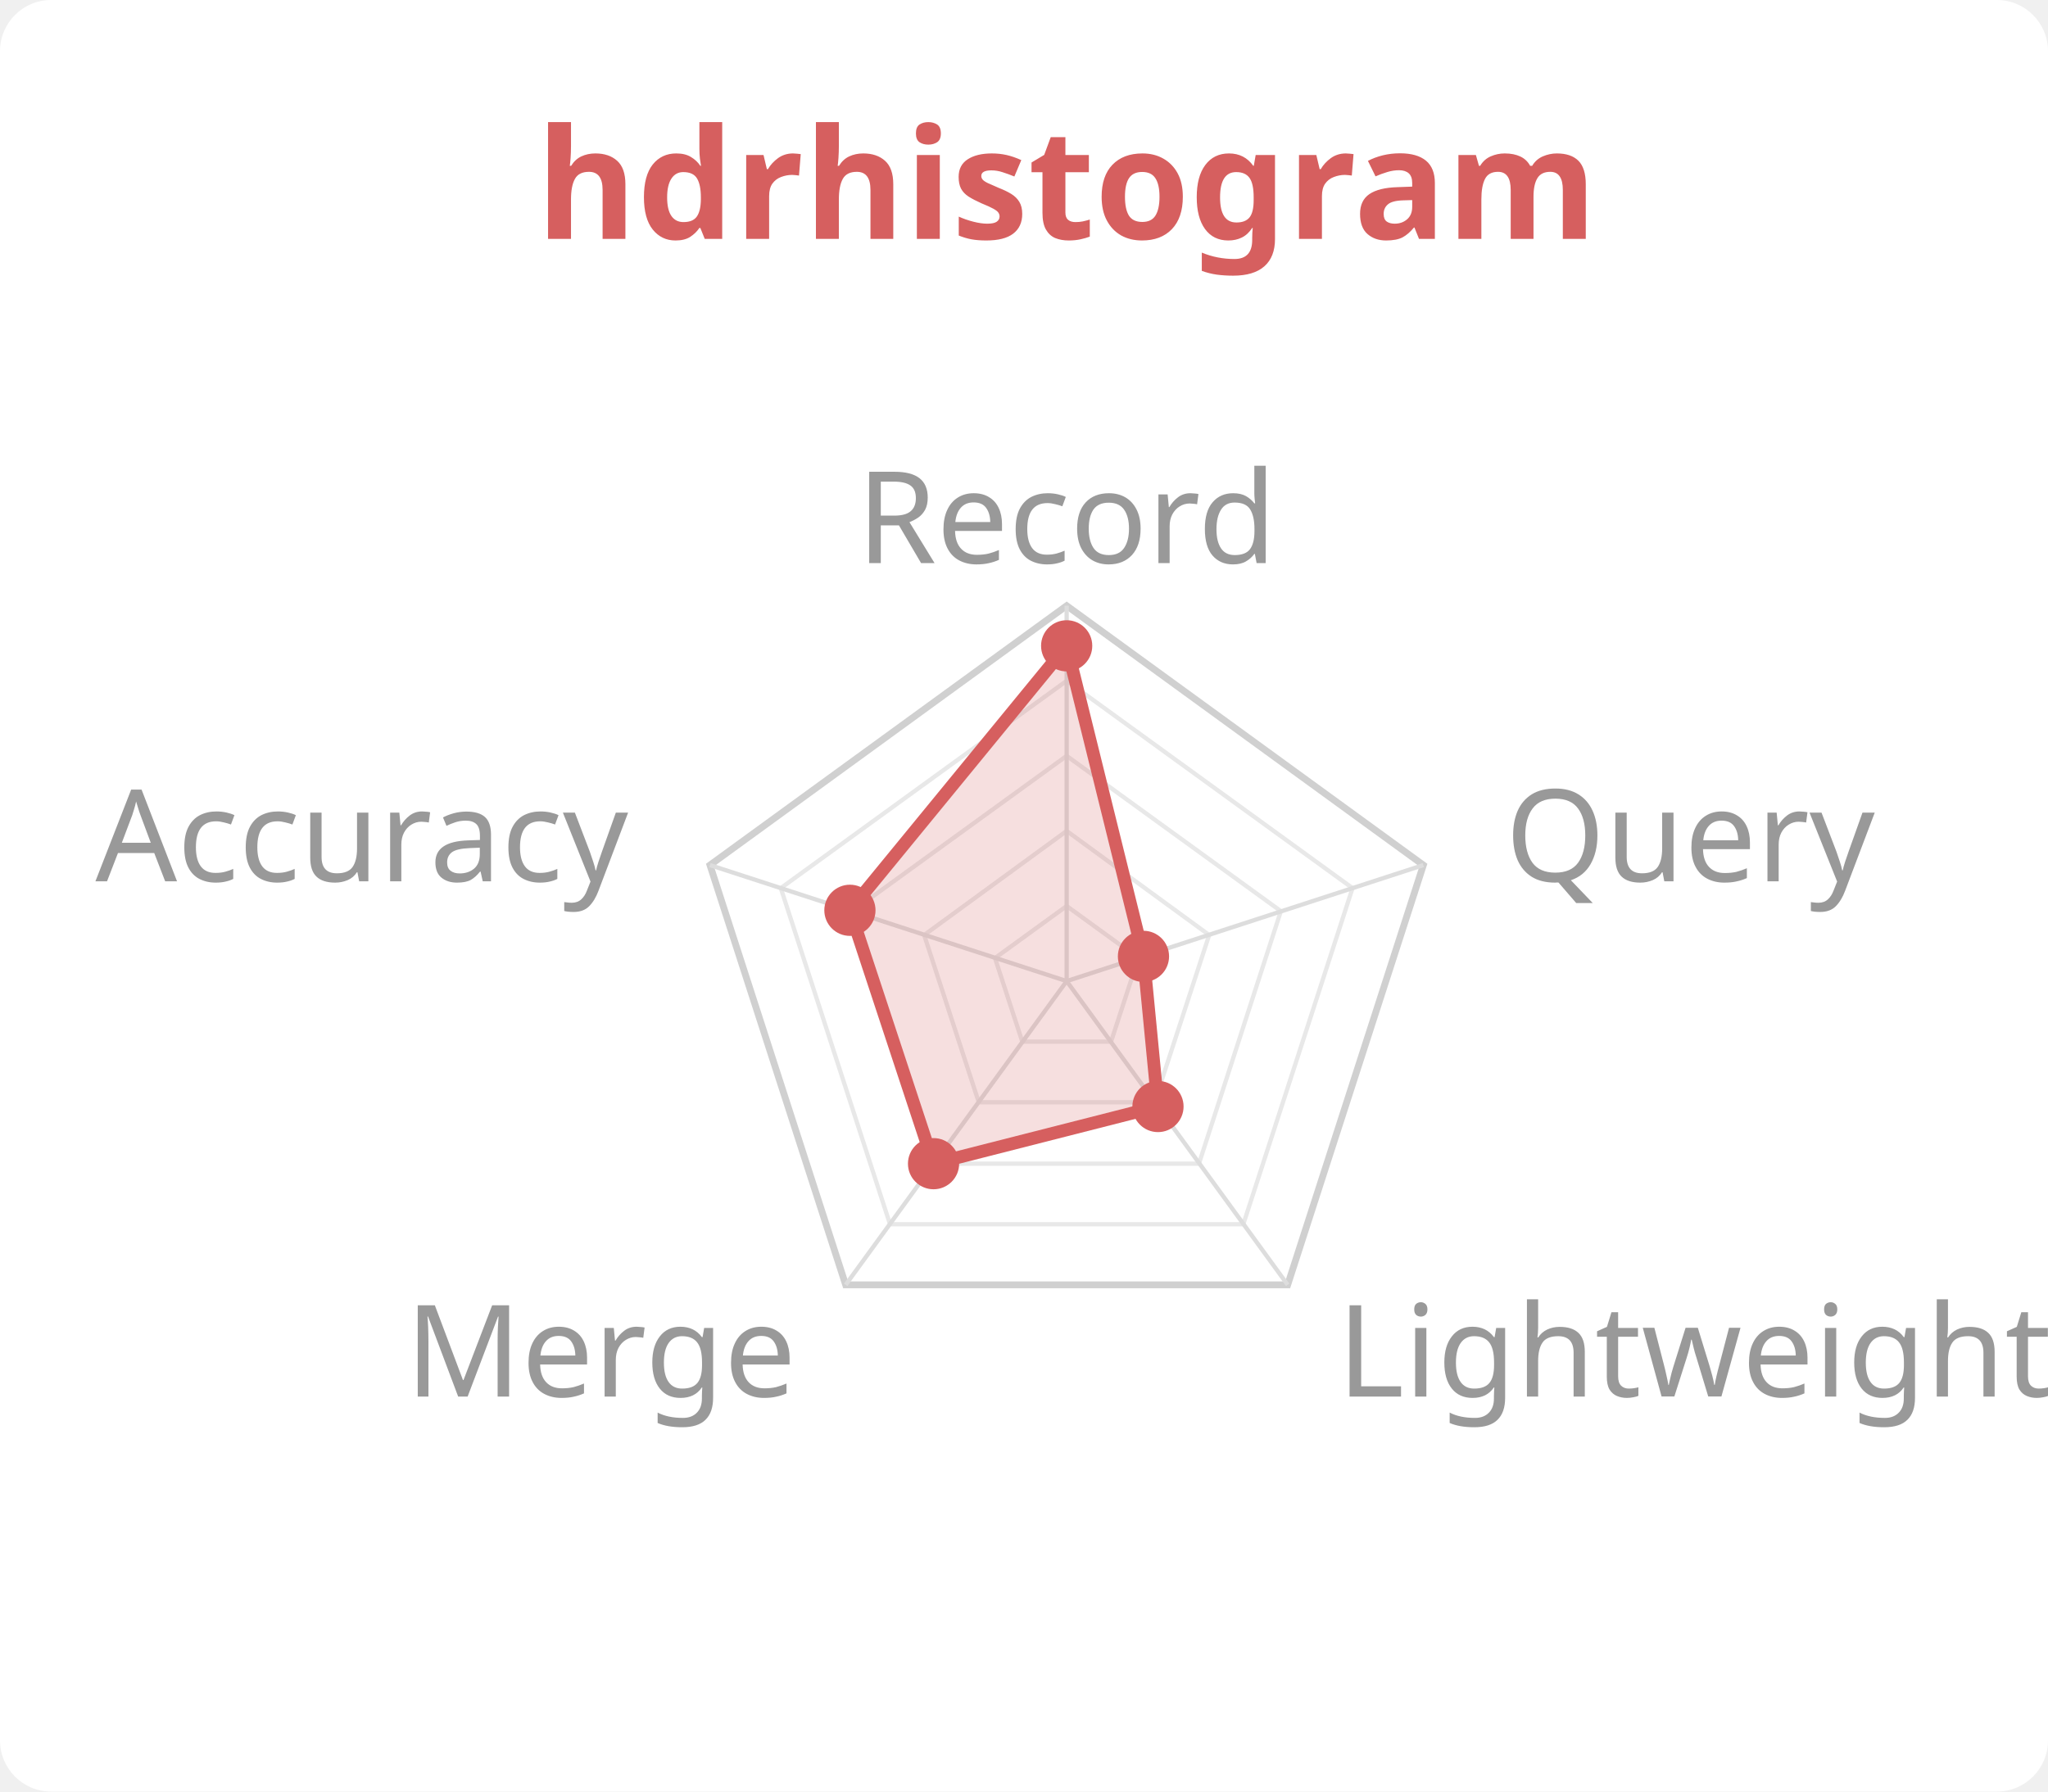
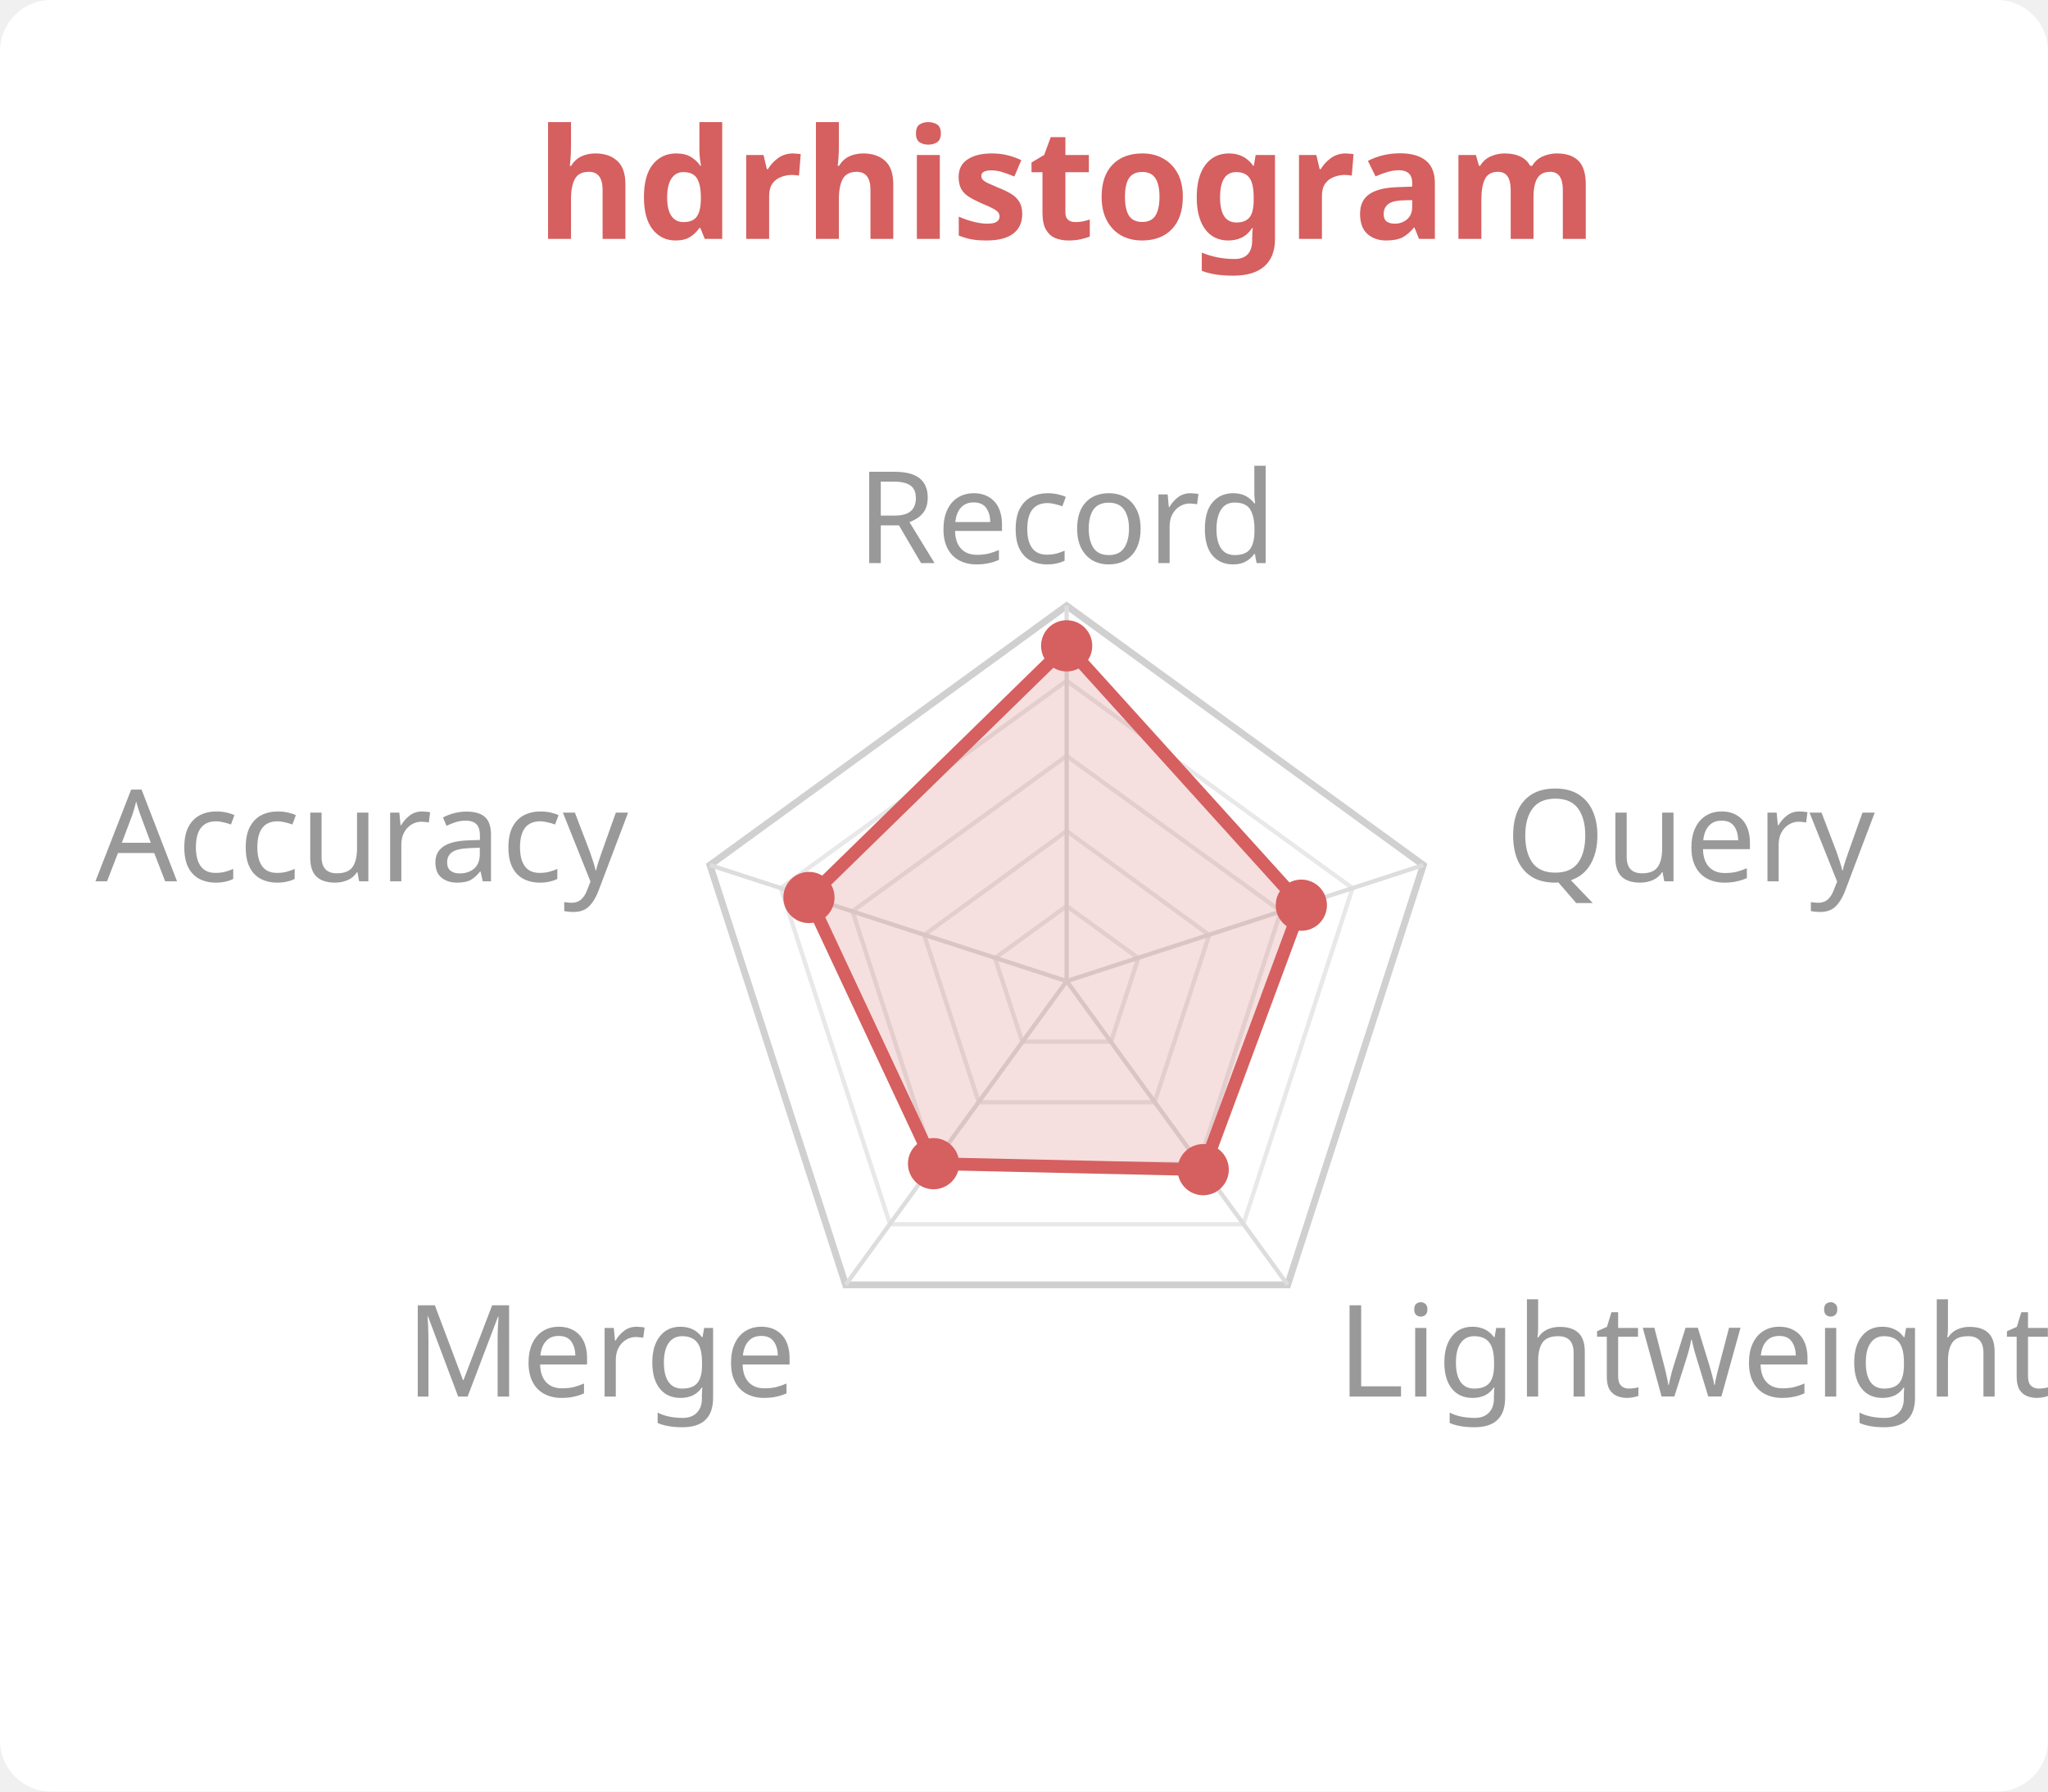
<svg xmlns="http://www.w3.org/2000/svg" viewBox="0 0 240 210" width="240" height="210">
  <rect x="0.0" y="0.0" width="240.0" height="210.0" fill="white" rx="6" />
  <text x="125.0" y="28.0" font-family="system-ui,sans-serif" font-size="18" font-weight="600" fill="#D65F5F" text-anchor="middle">hdrhistogram</text>
  <polygon points="125.0,106.2 133.4,112.3 130.2,122.1 119.8,122.1 116.6,112.3" fill="none" stroke="#e8e8e8" stroke-width="0.5" />
  <polygon points="125.0,97.4 141.7,109.6 135.3,129.2 114.7,129.2 108.3,109.6" fill="none" stroke="#e8e8e8" stroke-width="0.5" />
  <polygon points="125.0,88.6 150.1,106.8 140.5,136.4 109.5,136.4 99.9,106.8" fill="none" stroke="#e8e8e8" stroke-width="0.5" />
  <polygon points="125.0,79.8 158.5,104.1 145.7,143.5 104.3,143.5 91.5,104.1" fill="none" stroke="#e8e8e8" stroke-width="0.5" />
  <polygon points="125.0,71.0 166.8,101.4 150.9,150.6 99.1,150.6 83.2,101.4" fill="none" stroke="#d0d0d0" stroke-width="0.8" />
  <line x1="125" y1="115" x2="125.0" y2="71.0" stroke="#ddd" stroke-width="0.5" />
  <line x1="125" y1="115" x2="166.8" y2="101.4" stroke="#ddd" stroke-width="0.5" />
  <line x1="125" y1="115" x2="150.9" y2="150.6" stroke="#ddd" stroke-width="0.5" />
  <line x1="125" y1="115" x2="99.1" y2="150.6" stroke="#ddd" stroke-width="0.5" />
  <line x1="125" y1="115" x2="83.2" y2="101.4" stroke="#ddd" stroke-width="0.5" />
  <text x="125.0" y="66.0" font-family="system-ui,sans-serif" font-size="15" fill="#999" text-anchor="middle">Record</text>
  <text x="176.4" y="103.3" font-family="system-ui,sans-serif" font-size="15" fill="#999" text-anchor="start">Query</text>
  <text x="156.7" y="163.7" font-family="system-ui,sans-serif" font-size="15" fill="#999" text-anchor="start">Lightweight</text>
  <text x="93.3" y="163.7" font-family="system-ui,sans-serif" font-size="15" fill="#999" text-anchor="end">Merge</text>
  <text x="73.6" y="103.3" font-family="system-ui,sans-serif" font-size="15" fill="#999" text-anchor="end">Accuracy</text>
-   <polygon points="125.0,75.7 134.0,112.1 135.7,129.7 109.4,136.4 99.6,106.7" fill="#D65F5F" fill-opacity="0.20" stroke="#D65F5F" stroke-width="1.5" />
+   <polygon points="125.0,75.7 152.5,106.1 141.0,137.1 109.4,136.4 94.8,105.2" fill="#D65F5F" fill-opacity="0.20" stroke="#D65F5F" stroke-width="1.5" />
  <circle cx="125.0" cy="75.7" r="3" fill="#D65F5F" />
-   <circle cx="134.0" cy="112.1" r="3" fill="#D65F5F" />
-   <circle cx="135.7" cy="129.7" r="3" fill="#D65F5F" />
+   <circle cx="152.5" cy="106.1" r="3" fill="#D65F5F" />
+   <circle cx="141.0" cy="137.1" r="3" fill="#D65F5F" />
  <circle cx="109.4" cy="136.4" r="3" fill="#D65F5F" />
-   <circle cx="99.6" cy="106.7" r="3" fill="#D65F5F" />
+   <circle cx="94.8" cy="105.2" r="3" fill="#D65F5F" />
</svg>
